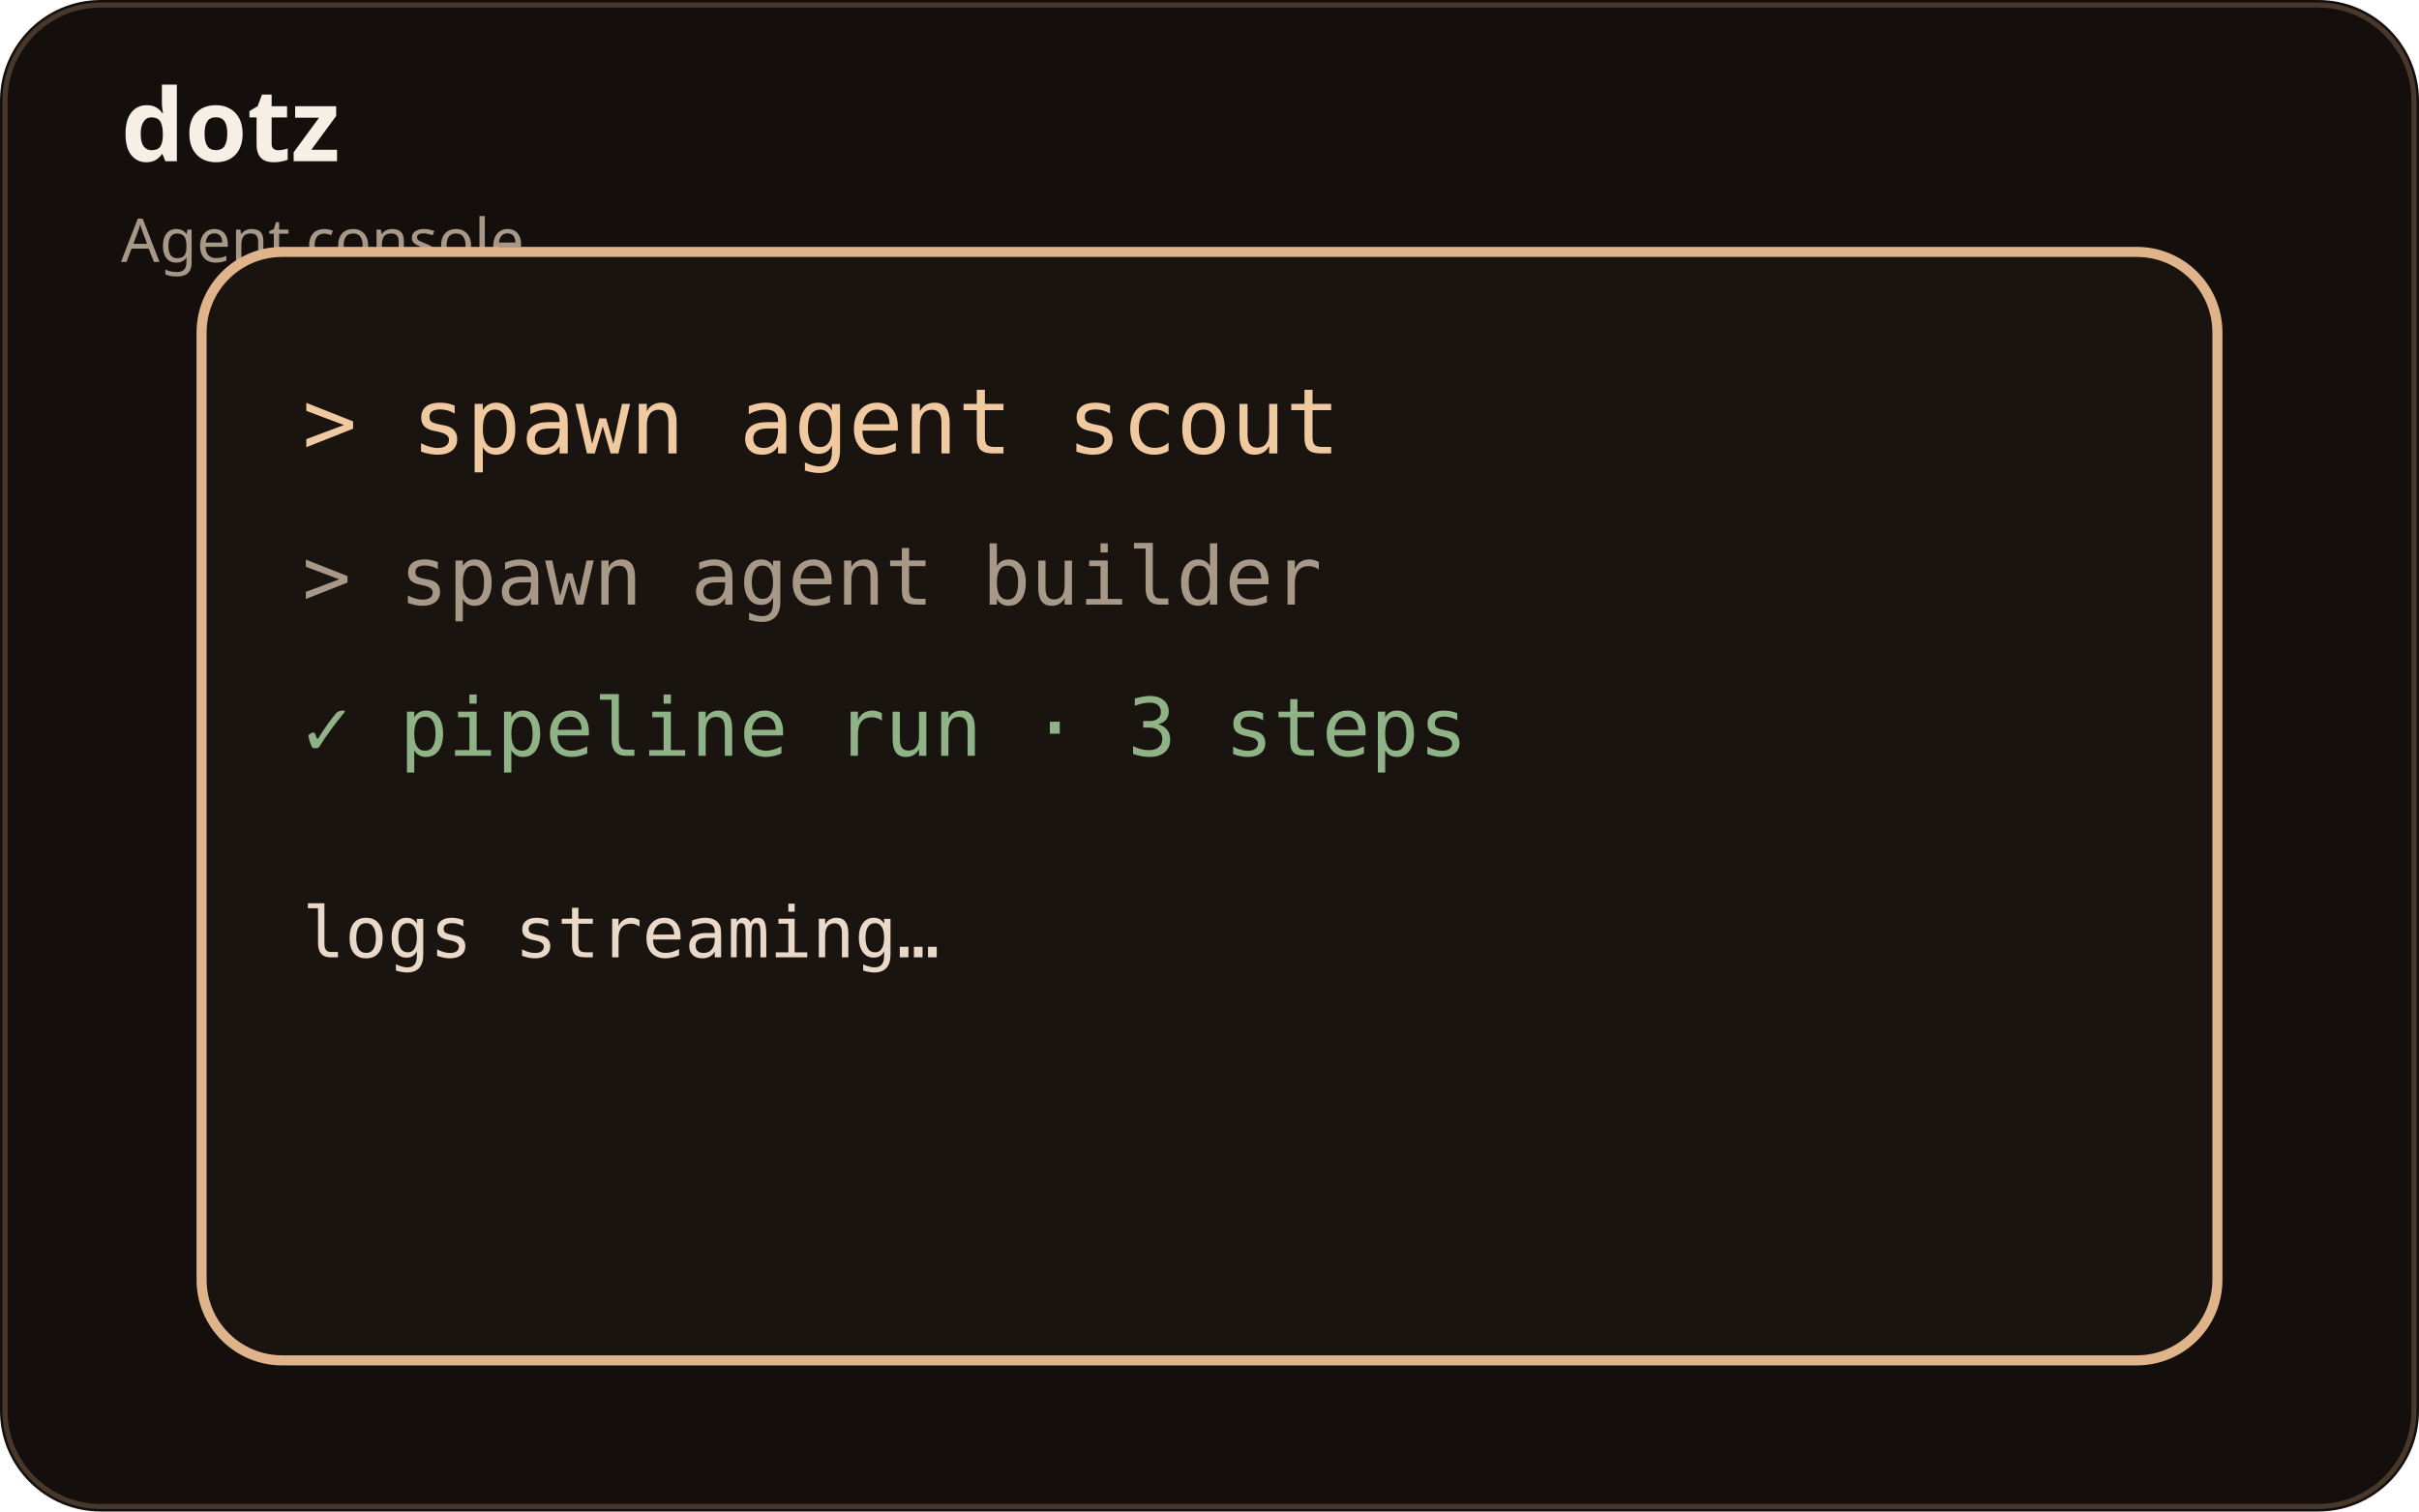
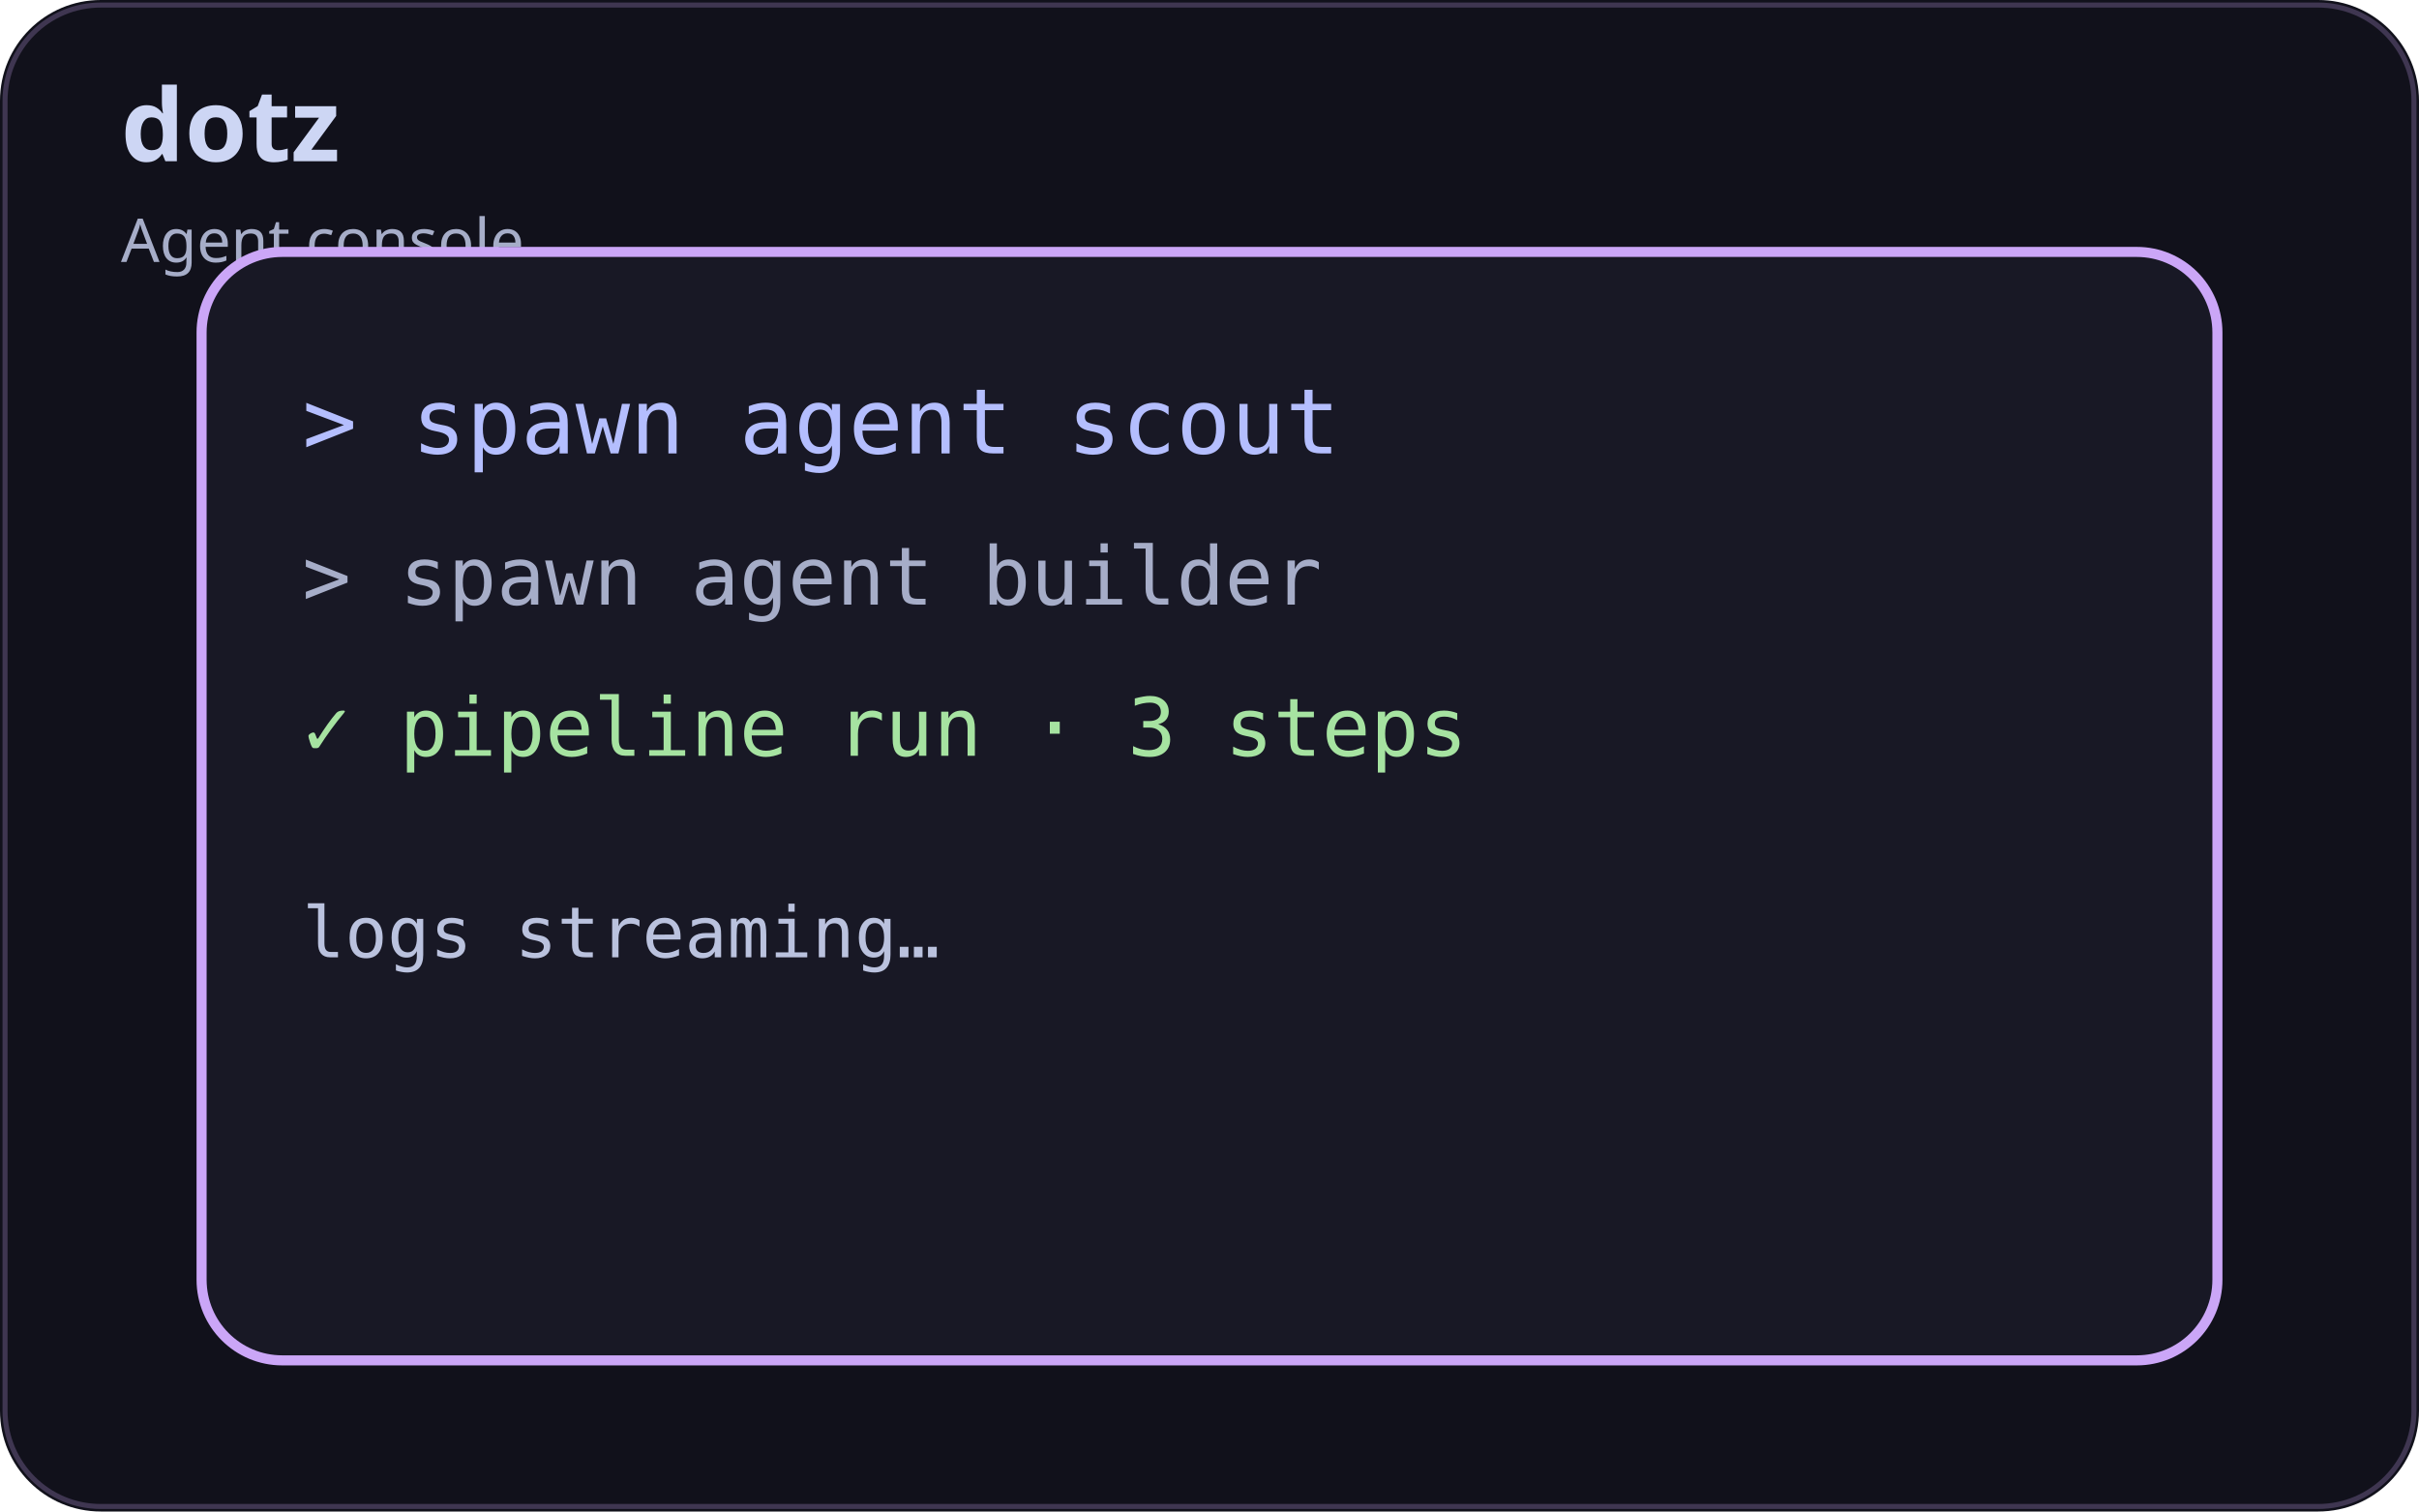
<svg xmlns="http://www.w3.org/2000/svg" viewBox="0 0 480 300" role="img" aria-label="dotz — Agent console">
-   <rect width="480" height="300" rx="20" fill="#140f0c" />
-   <rect x="1" y="1" width="478" height="298" rx="19" fill="none" stroke="#e0b48a" stroke-opacity="0.25" />
-   <text x="24" y="32" fill="#f7efe6" font-family="Syne,system-ui,sans-serif" font-size="20" font-weight="700">dotz</text>
-   <text x="24" y="52" fill="#a89888" font-family="DM Sans,system-ui,sans-serif" font-size="12">Agent console</text>
-   <rect x="40" y="50" width="400" height="220" rx="16" fill="#1a1410" stroke="#e0b48a" stroke-width="2" />
-   <text x="60" y="90" fill="#f0c9a0" font-family="ui-monospace,monospace" font-size="18">&gt; spawn agent scout</text>
-   <text x="60" y="120" fill="#a89888" font-family="ui-monospace,monospace" font-size="16">&gt; spawn agent builder</text>
-   <text x="60" y="150" fill="#8fb387" font-family="ui-monospace,monospace" font-size="16">✓ pipeline run · 3 steps</text>
-   <text x="60" y="190" fill="#ead9c8" font-family="ui-monospace,monospace" font-size="14">logs streaming…</text>
+   <rect width="480" height="300" rx="20" fill="#11111b" />
+   <rect x="1" y="1" width="478" height="298" rx="19" fill="none" stroke="#cba6f7" stroke-opacity="0.25" />
+   <text x="24" y="32" fill="#cdd6f4" font-family="Syne,system-ui,sans-serif" font-size="20" font-weight="700">dotz</text>
+   <text x="24" y="52" fill="#a6adc8" font-family="DM Sans,system-ui,sans-serif" font-size="12">Agent console</text>
+   <rect x="40" y="50" width="400" height="220" rx="16" fill="#181825" stroke="#cba6f7" stroke-width="2" />
+   <text x="60" y="90" fill="#b4befe" font-family="ui-monospace,monospace" font-size="18">&gt; spawn agent scout</text>
+   <text x="60" y="120" fill="#a6adc8" font-family="ui-monospace,monospace" font-size="16">&gt; spawn agent builder</text>
+   <text x="60" y="150" fill="#a6e3a1" font-family="ui-monospace,monospace" font-size="16">✓ pipeline run · 3 steps</text>
+   <text x="60" y="190" fill="#bac2de" font-family="ui-monospace,monospace" font-size="14">logs streaming…</text>
</svg>
